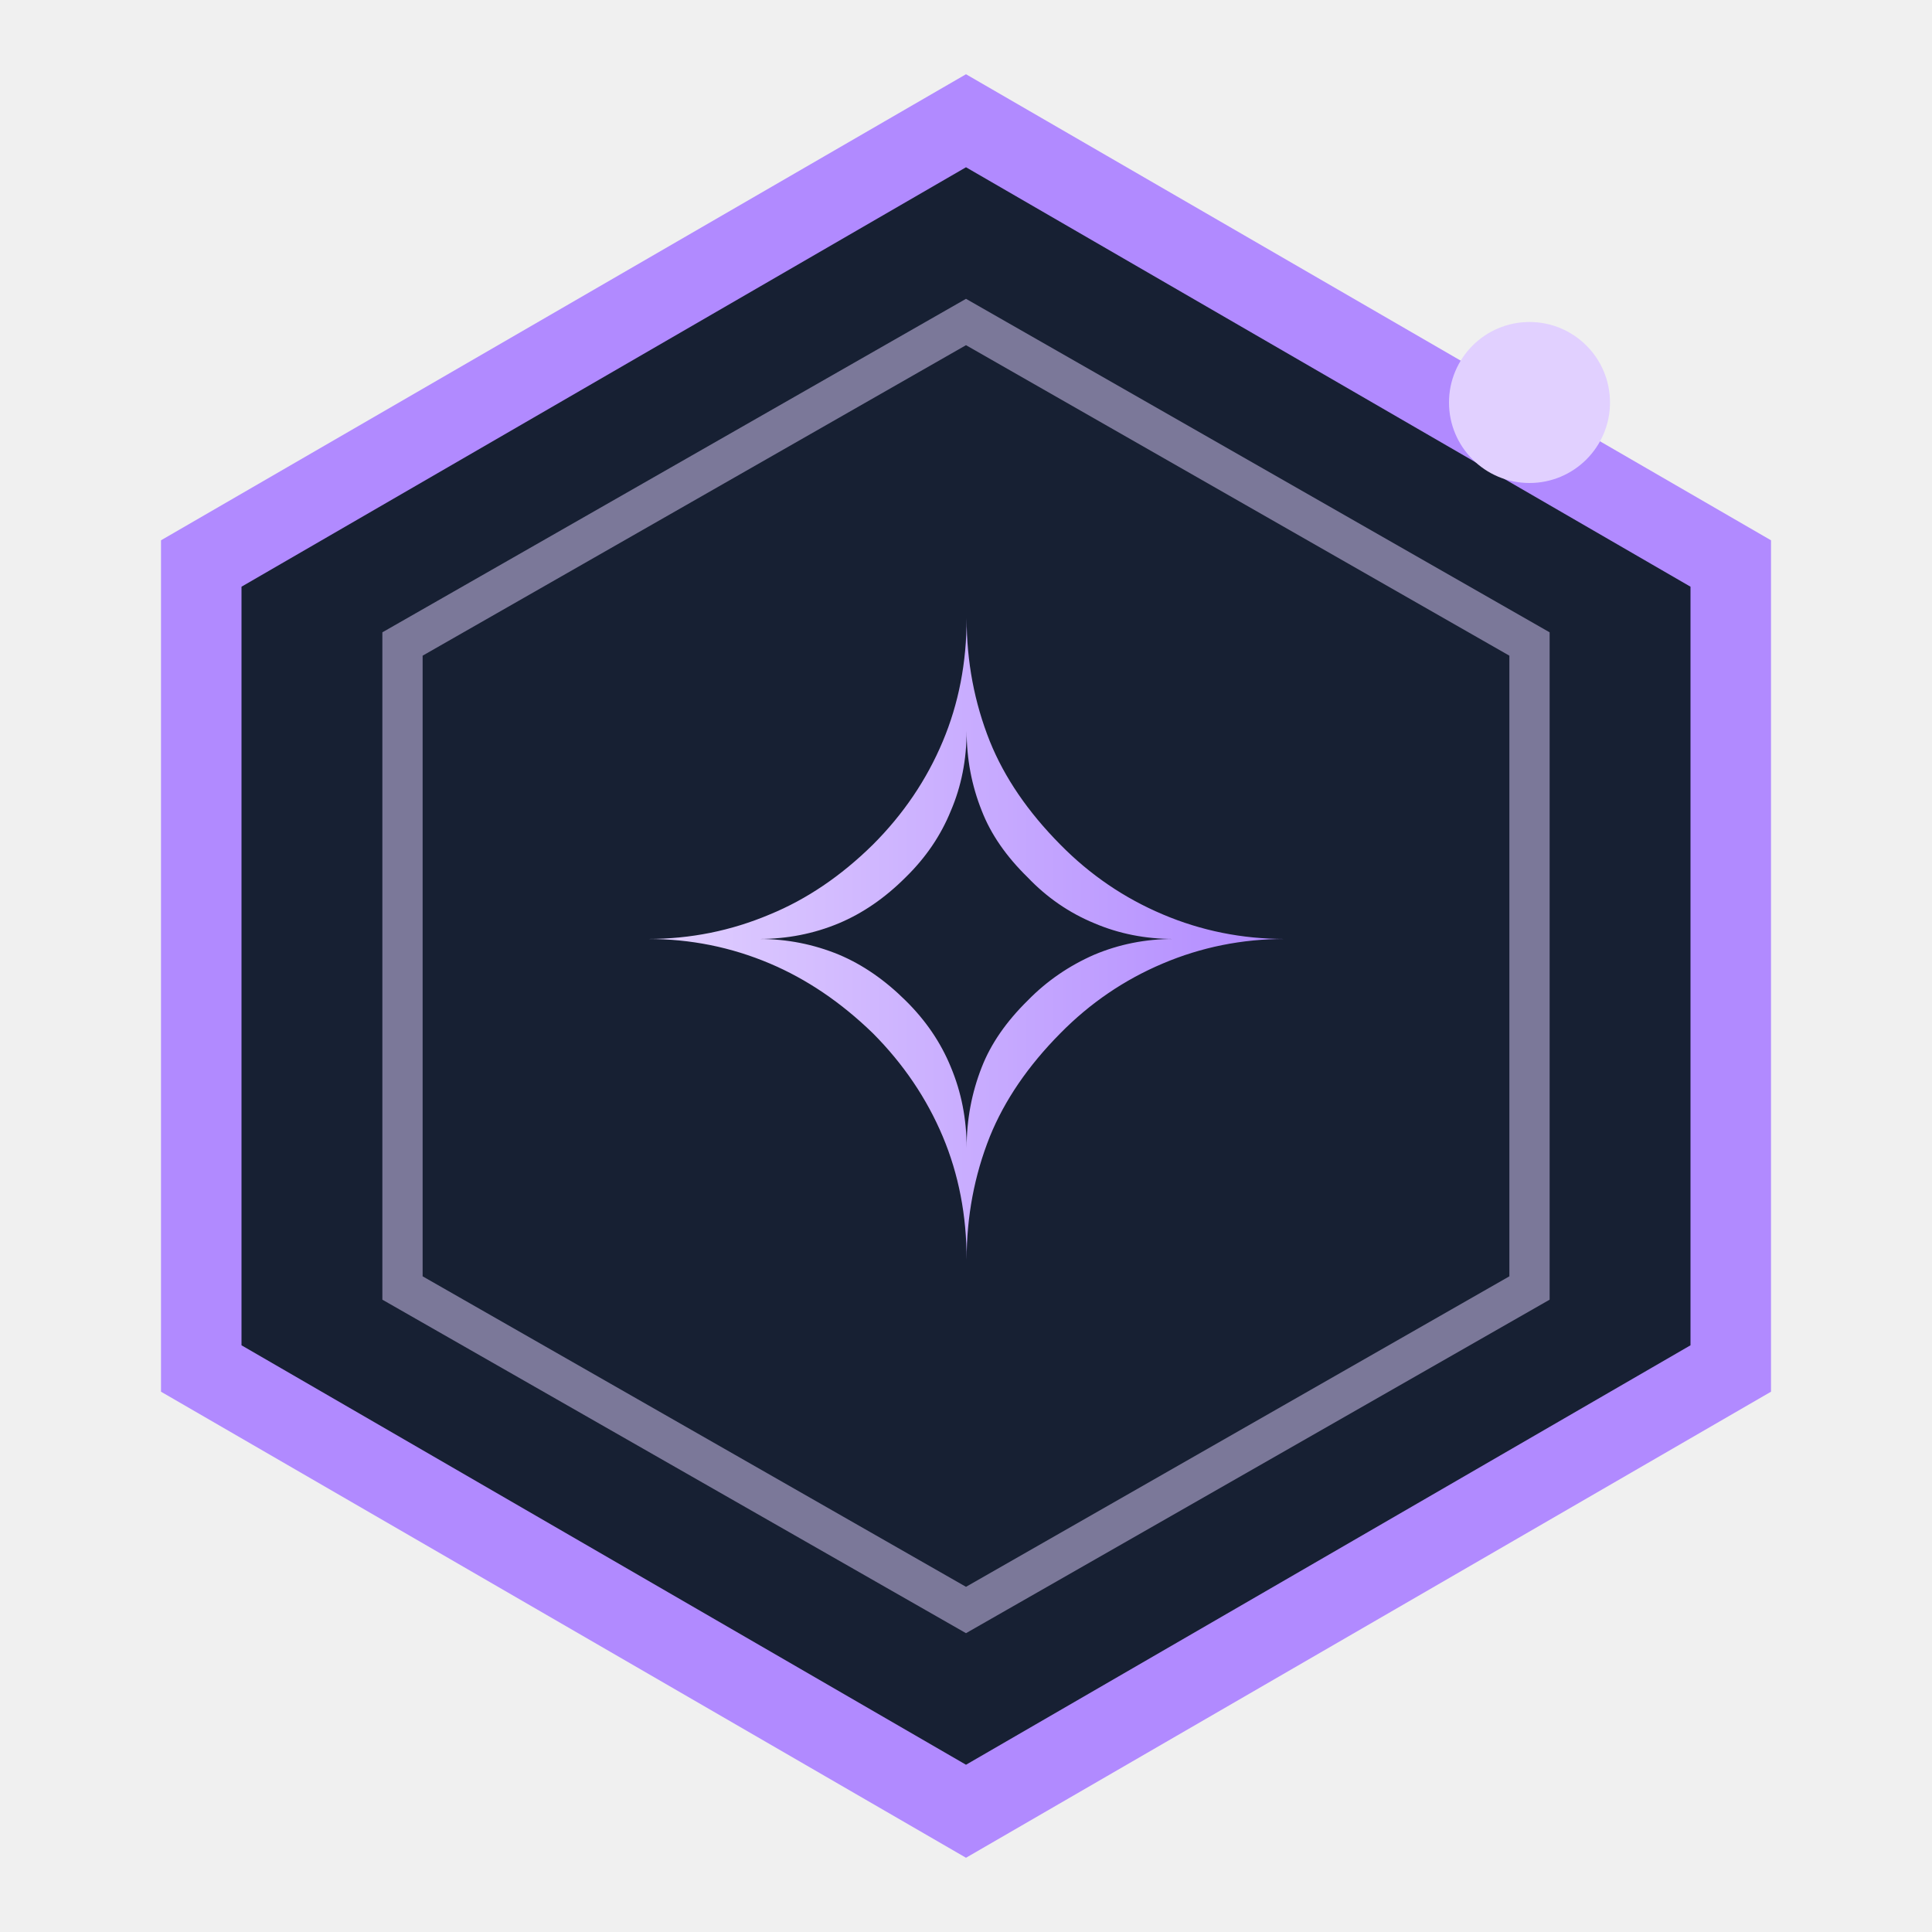
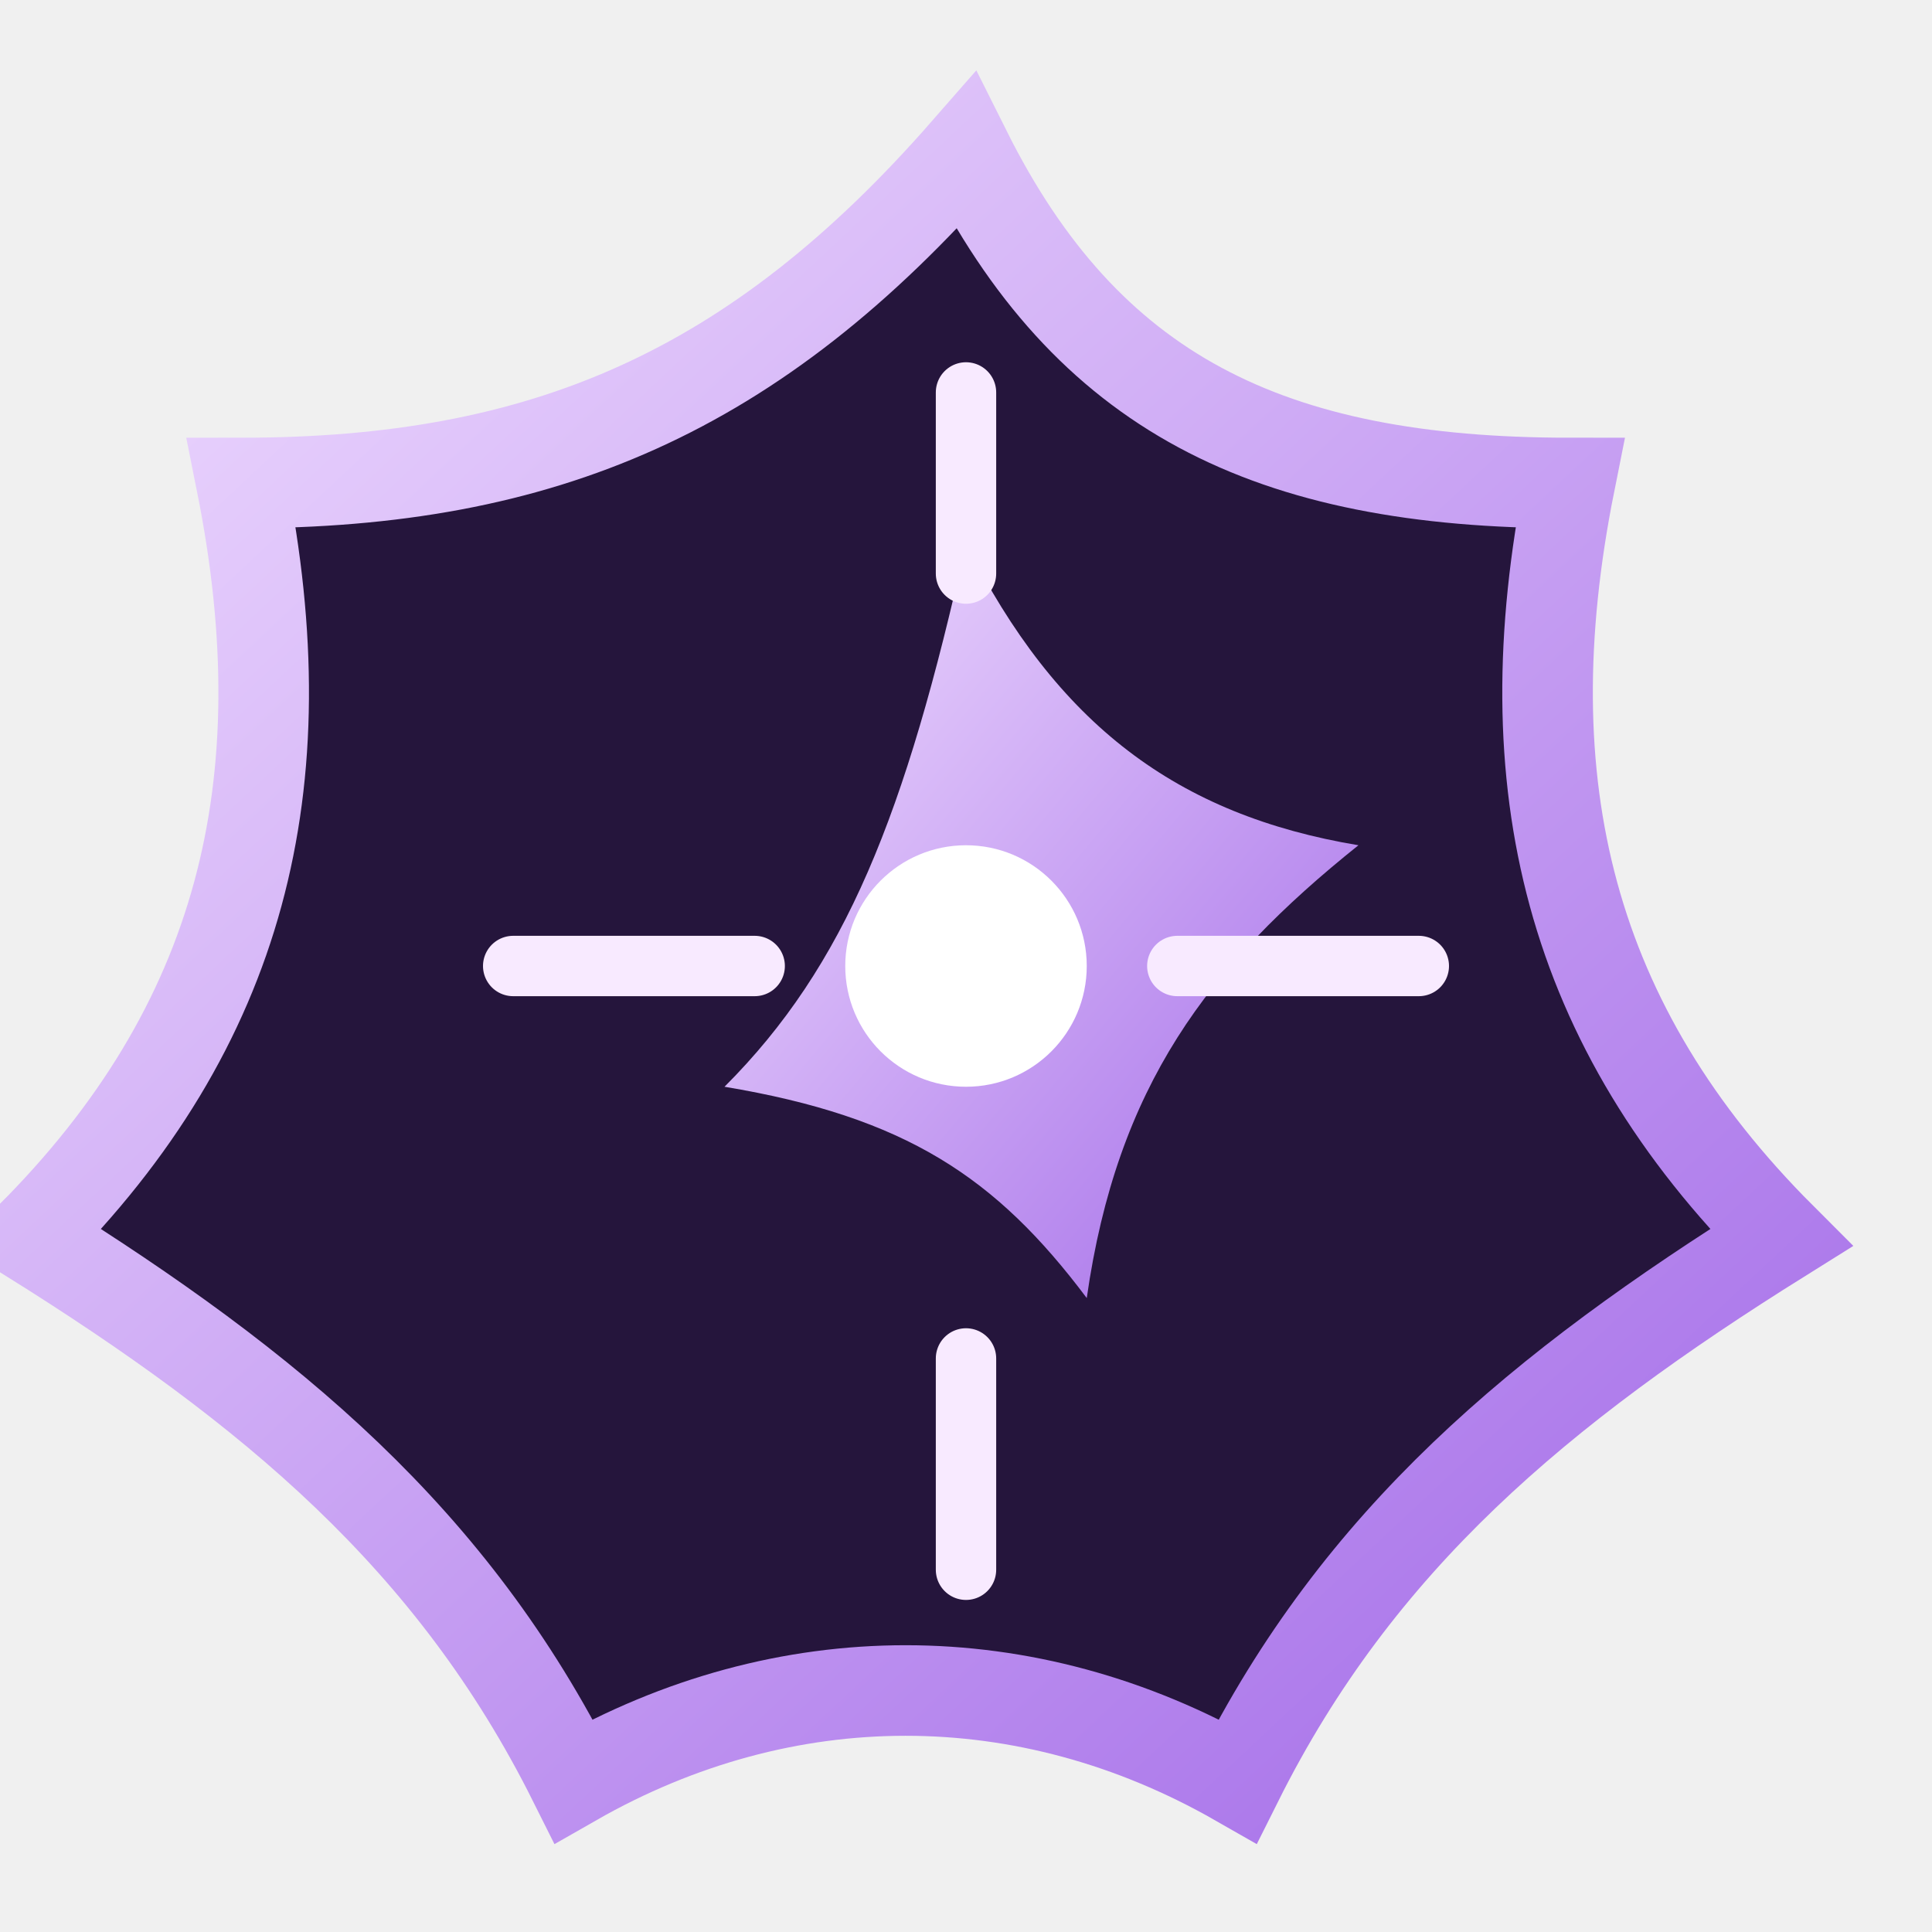
- <svg xmlns="http://www.w3.org/2000/svg" viewBox="0 0 48 48">
+ <svg xmlns="http://www.w3.org/2000/svg" viewBox="0 0 64 64">
  <defs>
-     <linearGradient id="g">
-       <stop stop-color="#e1d0ff" />
-       <stop offset="1" stop-color="#b18aff" />
+     <linearGradient id="d" x1="0" y1="0" x2="1" y2="1">
+       <stop stop-color="#f0ddff" />
+       <stop offset="1" stop-color="#a36be8" />
    </linearGradient>
  </defs>
-   <path d="M24 3 43 14v20L24 45 5 34V14z" fill="#172033" stroke="#b18aff" stroke-width="2" />
-   <path d="M24 8 38 16v16l-14 8-14-8V16z" fill="none" stroke="#e1d0ff" stroke-opacity=".5" />
-   <text x="24" y="31" text-anchor="middle" font-family="system-ui,sans-serif" font-size="21" font-weight="700" fill="url(#g)">✧</text>
-   <circle cx="38" cy="10" r="2" fill="#e1d0ff">
-     <animate attributeName="opacity" values=".25;1;.25" dur="2s" repeatCount="indefinite" />
-   </circle>
+   <path d="M32 5c4 8 10 11 20 11-2 10 0 18 7 25-8 5-14 10-18 18-7-4-15-4-22 0-4-8-10-13-18-18 7-7 9-15 7-25C18 16 25 13 32 5z" fill="#25153c" stroke="url(#d)" stroke-width="3" />
+   <path d="M32 18c3 6 7 9 13 10-5 4-8 8-9 15-3-4-6-6-12-7 4-4 6-9 8-18z" fill="url(#d)" />
+   <path d="M17 32h8m14 0h8M32 13v6m0 26v7" stroke="#f8eaff" stroke-width="2" stroke-linecap="round" />
+   <circle cx="32" cy="32" r="4" fill="#fff" />
</svg>
